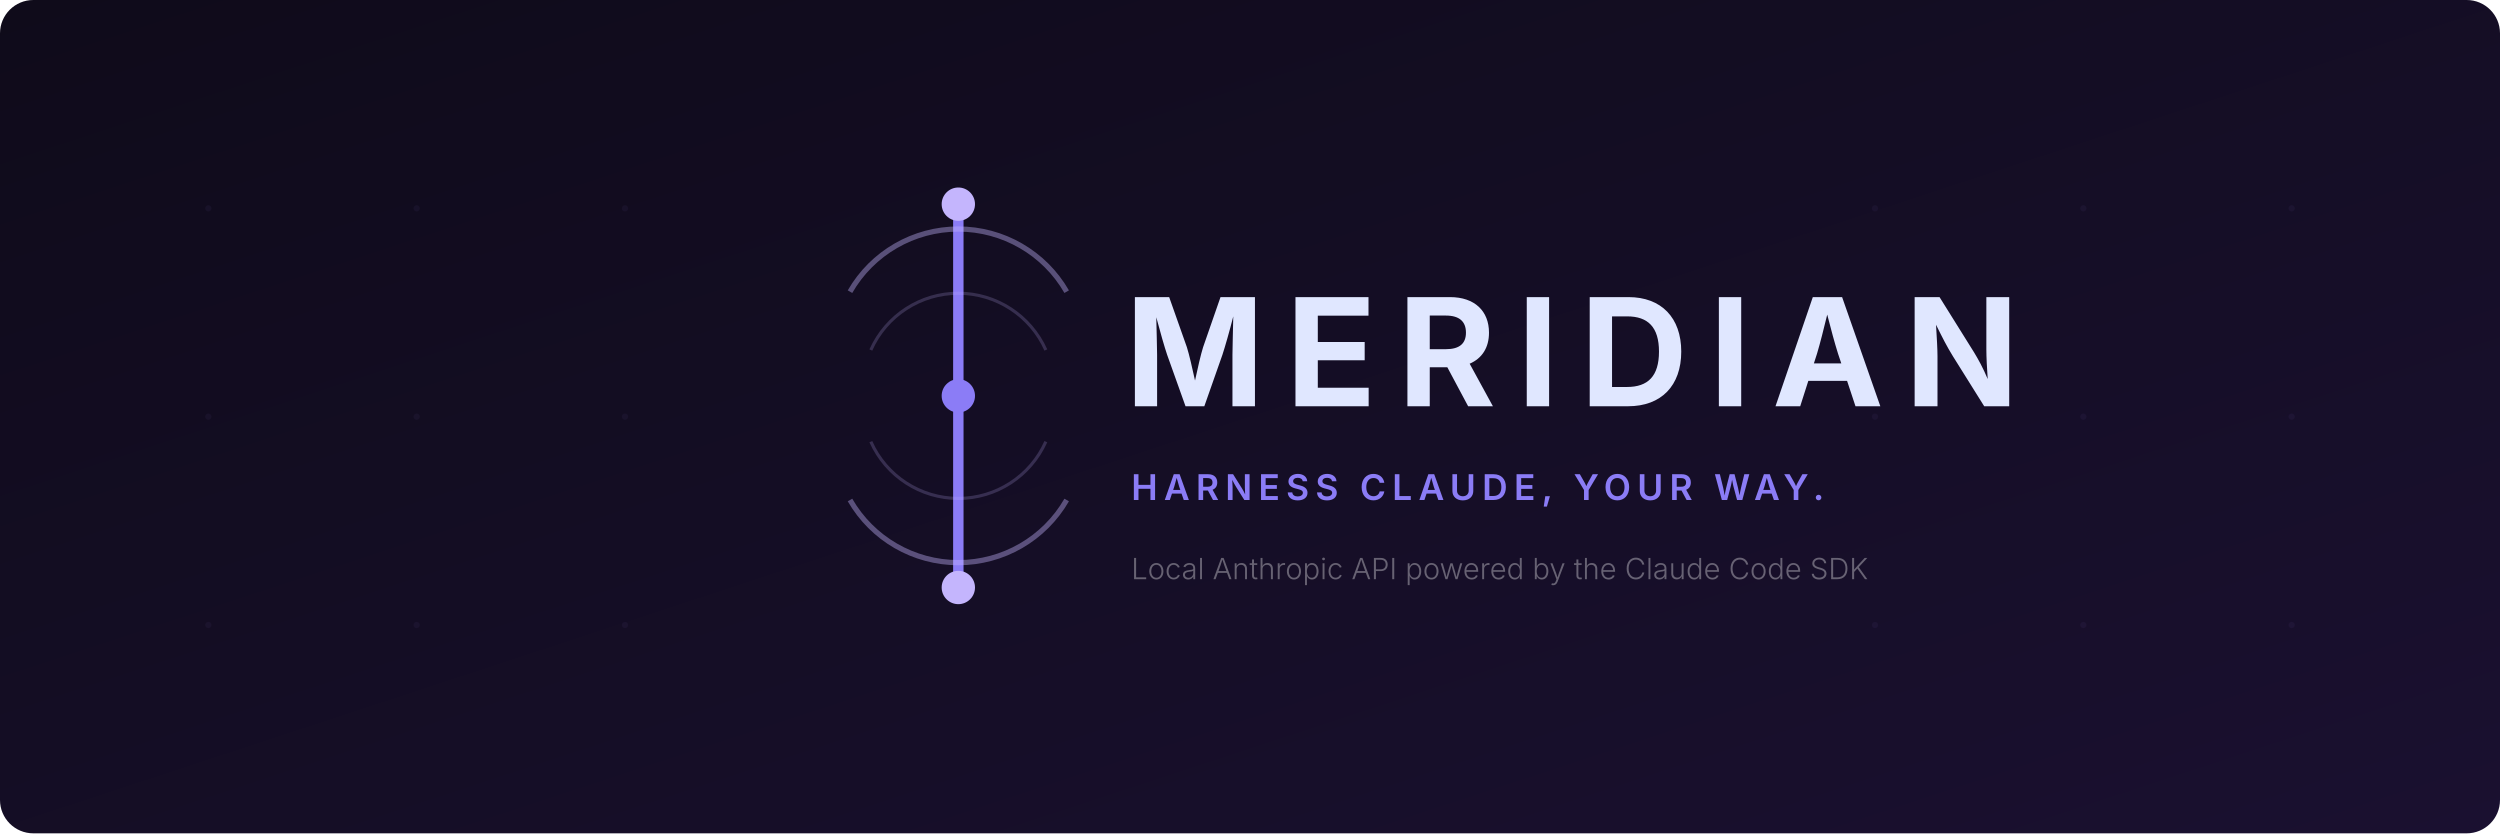
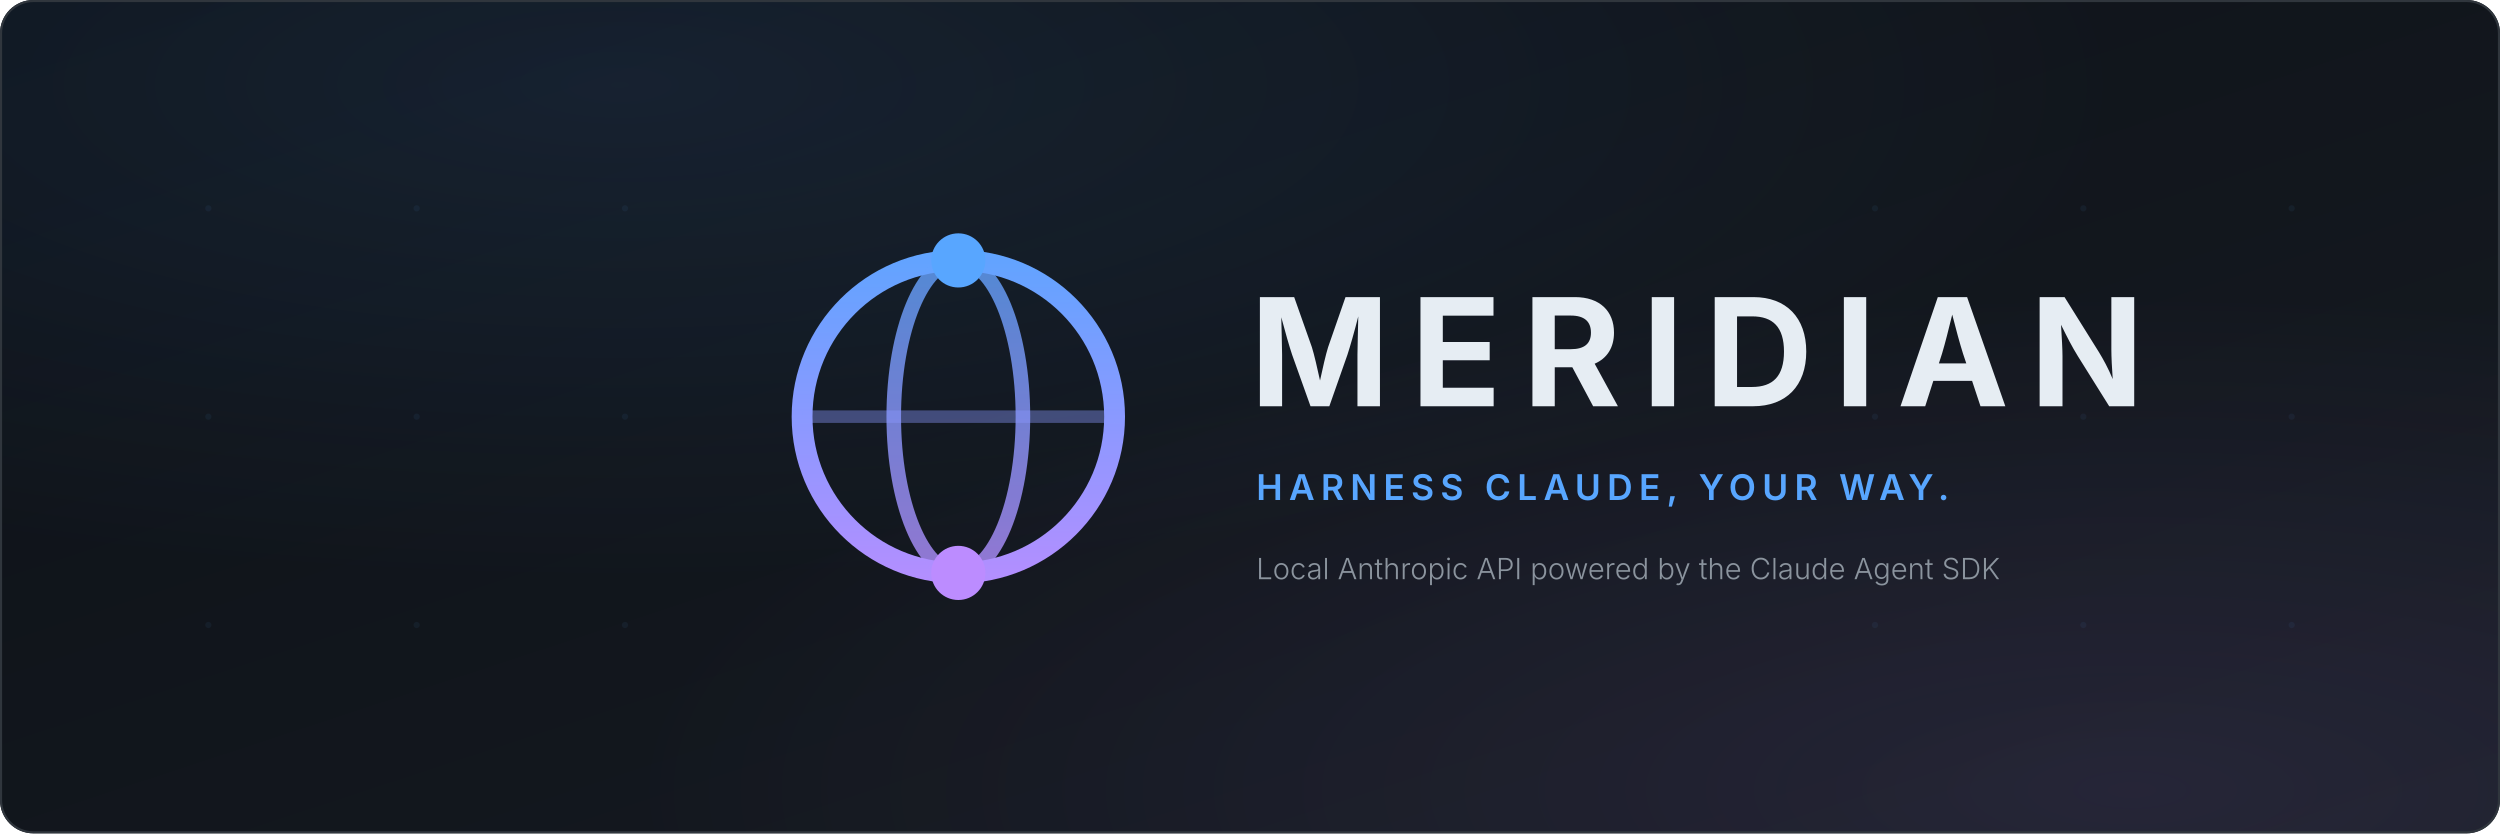
<svg xmlns="http://www.w3.org/2000/svg" viewBox="0 0 1200 400" fill="none">
  <defs>
    <linearGradient id="bg" x1="0%" y1="0%" x2="100%" y2="100%">
-       <stop offset="0%" stop-color="#0f0b1a" />
-       <stop offset="100%" stop-color="#1a1030" />
+       <stop offset="0%" stop-color="#0d1117" />
+       <stop offset="100%" stop-color="#161b22" />
    </linearGradient>
+     <linearGradient id="mGrad" x1="0" y1="0" x2="0" y2="190" gradientUnits="userSpaceOnUse">
+       <stop stop-color="#58a6ff" />
+       <stop offset="1" stop-color="#bc8cff" />
+     </linearGradient>
+     <radialGradient id="glowBlue" cx="0.25" cy="0.1" r="0.6">
+       <stop stop-color="#58a6ff" stop-opacity="0.10" />
+       <stop offset="1" stop-color="#58a6ff" stop-opacity="0" />
+     </radialGradient>
+     <radialGradient id="glowViolet" cx="0.85" cy="0.95" r="0.6">
+       <stop stop-color="#bc8cff" stop-opacity="0.10" />
+       <stop offset="1" stop-color="#bc8cff" stop-opacity="0" />
+     </radialGradient>
  </defs>
  <rect width="1200" height="400" rx="16" fill="url(#bg)" />
-   <g opacity="0.05" fill="#a78bfa">
+   <rect width="1200" height="400" rx="16" fill="url(#glowBlue)" />
+   <rect width="1200" height="400" rx="16" fill="url(#glowViolet)" />
+   <rect x="0.5" y="0.5" width="1199" height="399" rx="15.5" stroke="#30363d" />
+   <g opacity="0.06" fill="#58a6ff">
    <circle cx="100" cy="100" r="1.5" />
    <circle cx="200" cy="100" r="1.5" />
    <circle cx="300" cy="100" r="1.5" />
    <circle cx="100" cy="200" r="1.5" />
    <circle cx="200" cy="200" r="1.5" />
    <circle cx="300" cy="200" r="1.5" />
    <circle cx="100" cy="300" r="1.5" />
    <circle cx="200" cy="300" r="1.5" />
    <circle cx="300" cy="300" r="1.5" />
    <circle cx="900" cy="100" r="1.5" />
    <circle cx="1000" cy="100" r="1.5" />
    <circle cx="1100" cy="100" r="1.5" />
    <circle cx="900" cy="200" r="1.5" />
    <circle cx="1000" cy="200" r="1.5" />
    <circle cx="1100" cy="200" r="1.5" />
    <circle cx="900" cy="300" r="1.5" />
    <circle cx="1000" cy="300" r="1.5" />
    <circle cx="1100" cy="300" r="1.5" />
  </g>
-   <g transform="translate(380, 90)">
-     <line x1="80" y1="8" x2="80" y2="192" stroke="#8B7CF6" stroke-width="5" stroke-linecap="round" />
-     <path d="M28 50 A60 60 0 0 1 132 50" fill="none" stroke="#C4B5FD" stroke-width="2.5" opacity="0.4" />
-     <path d="M28 150 A60 60 0 0 0 132 150" fill="none" stroke="#C4B5FD" stroke-width="2.5" opacity="0.4" />
-     <path d="M38 78 A46 46 0 0 1 122 78" fill="none" stroke="#C4B5FD" stroke-width="1.5" opacity="0.2" />
-     <path d="M38 122 A46 46 0 0 0 122 122" fill="none" stroke="#C4B5FD" stroke-width="1.5" opacity="0.2" />
-     <circle cx="80" cy="8" r="8" fill="#C4B5FD" />
-     <circle cx="80" cy="192" r="8" fill="#C4B5FD" />
-     <circle cx="80" cy="100" r="8" fill="#8B7CF6" />
+   <g transform="translate(365, 105)">
+     <circle cx="95" cy="95" r="75" stroke="url(#mGrad)" stroke-width="10" />
+     <ellipse cx="95" cy="95" rx="31" ry="75" stroke="url(#mGrad)" stroke-width="7" opacity="0.8" />
+     <path d="M20 95h150" stroke="url(#mGrad)" stroke-width="6" opacity="0.4" />
+     <circle cx="95" cy="20" r="13" fill="#58a6ff" />
+     <circle cx="95" cy="170" r="13" fill="#bc8cff" />
  </g>
-   <text x="540" y="195" font-family="Inter, -apple-system, 'SF Pro Display', 'Segoe UI', Helvetica, Arial, sans-serif" font-size="72" font-weight="700" fill="#e0e7ff" letter-spacing="10">MERIDIAN</text>
-   <text x="543" y="240" font-family="Inter, -apple-system, 'SF Pro Display', 'Segoe UI', Helvetica, Arial, sans-serif" font-size="17" font-weight="600" fill="#8B7CF6" letter-spacing="3">HARNESS CLAUDE, YOUR WAY.</text>
-   <text x="543" y="278" font-family="Inter, -apple-system, 'SF Pro Display', 'Segoe UI', Helvetica, Arial, sans-serif" font-size="14" font-weight="300" fill="rgba(255,255,255,0.35)">Local Anthropic API powered by the Claude Code SDK</text>
+   <text x="600" y="195" font-family="Inter, -apple-system, 'SF Pro Display', 'Segoe UI', Helvetica, Arial, sans-serif" font-size="72" font-weight="700" fill="#e6edf3" letter-spacing="10">MERIDIAN</text>
+   <text x="603" y="240" font-family="Inter, -apple-system, 'SF Pro Display', 'Segoe UI', Helvetica, Arial, sans-serif" font-size="17" font-weight="600" fill="#58a6ff" letter-spacing="3">HARNESS CLAUDE, YOUR WAY.</text>
+   <text x="603" y="278" font-family="Inter, -apple-system, 'SF Pro Display', 'Segoe UI', Helvetica, Arial, sans-serif" font-size="14" font-weight="300" fill="#8b949e">Local Anthropic API powered by the Claude Agent SDK</text>
</svg>
